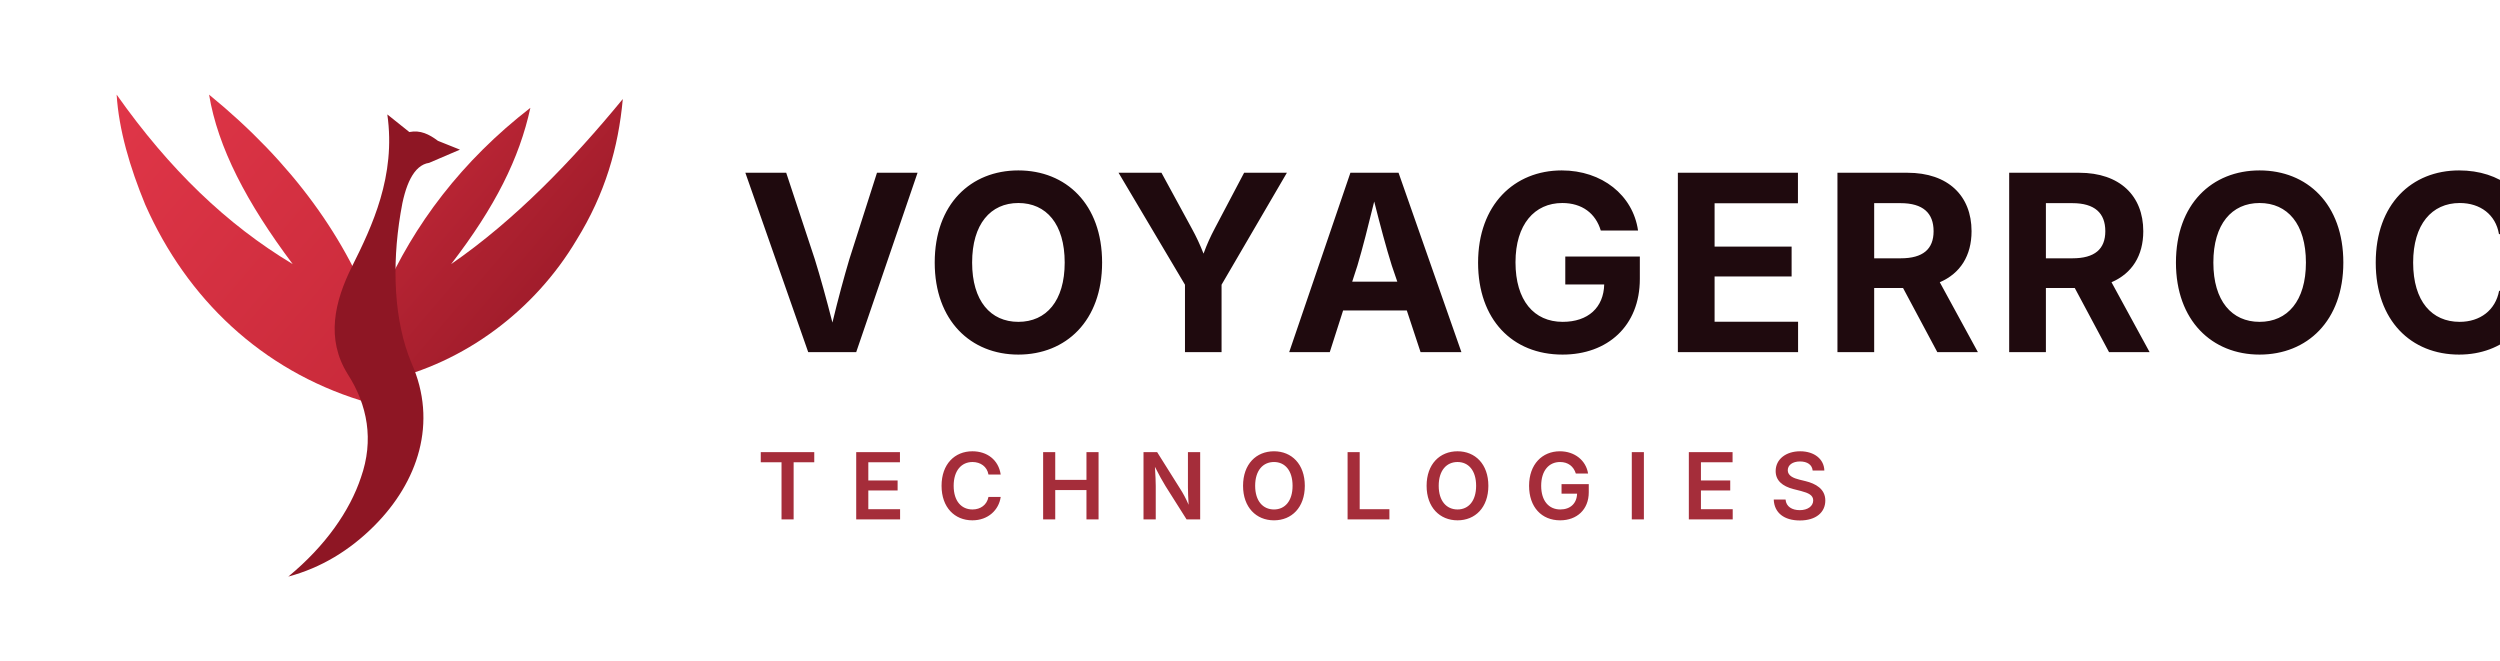
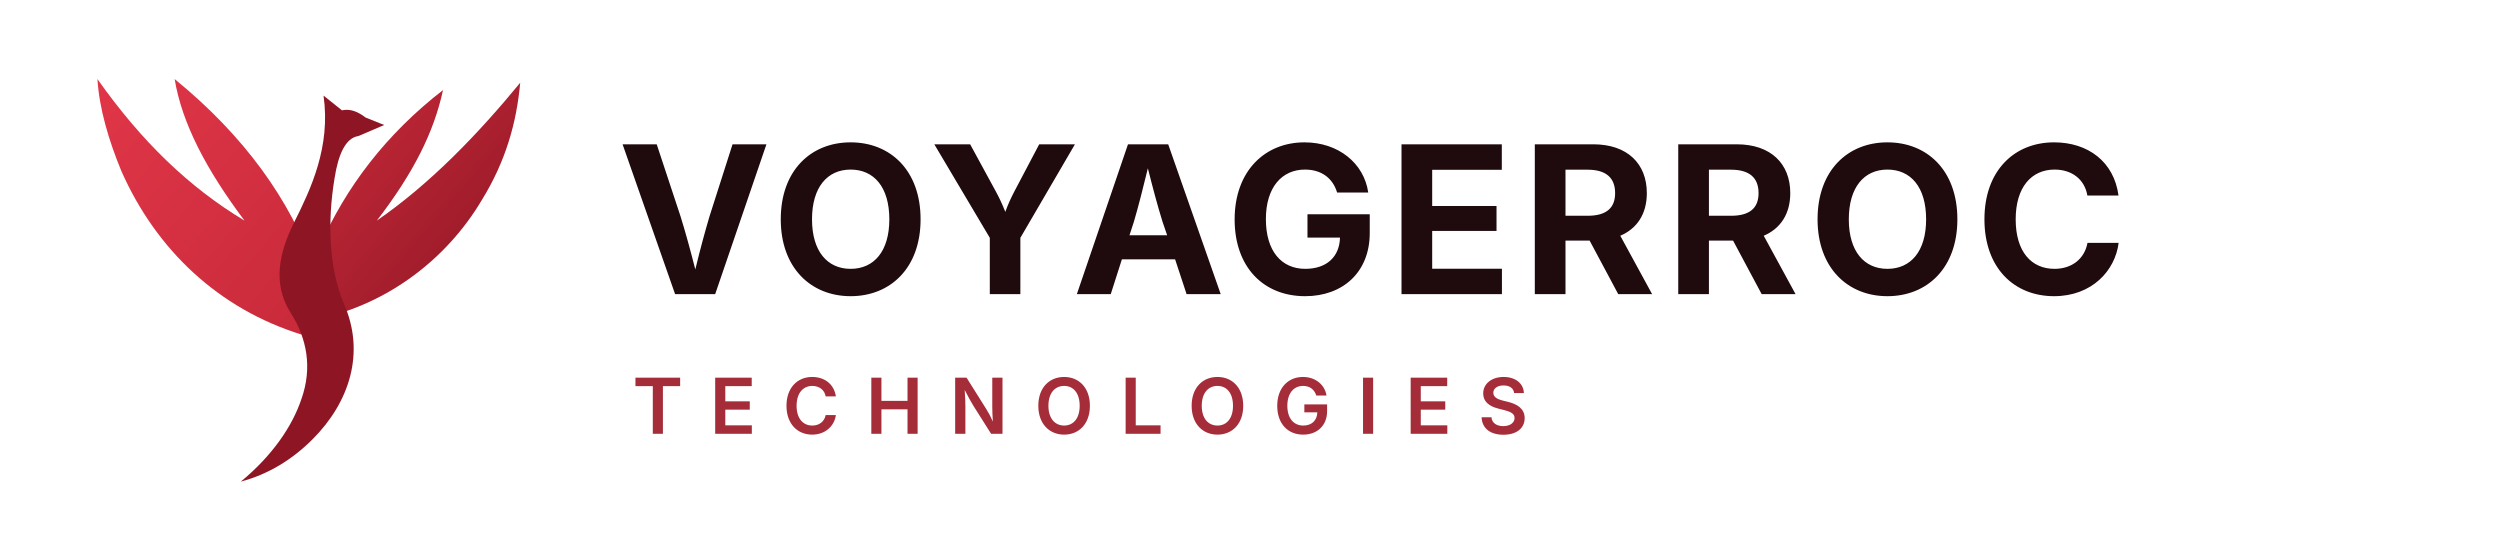
- <svg xmlns="http://www.w3.org/2000/svg" viewBox="0 0 284 75" width="284" height="75">
+ <svg xmlns="http://www.w3.org/2000/svg" viewBox="0 0 340 75" width="340" height="75">
  <defs>
    <linearGradient id="vtWingLeft" x1="0" y1="0" x2="1" y2="1">
      <stop offset="0%" stop-color="#E03648" />
      <stop offset="100%" stop-color="#C82A3A" />
    </linearGradient>
    <linearGradient id="vtWingRight" x1="0" y1="0" x2="1" y2="1">
      <stop offset="0%" stop-color="#C82A3A" />
      <stop offset="100%" stop-color="#8E1624" />
    </linearGradient>
  </defs>
  <g transform="translate(10, 5) scale(0.25)">
    <path fill="url(#vtWingLeft)" d="M124 162C79 148 45 116 26 73C19 56 14 39 13 23C37 57 63 82 93 100C72 72 59 47 55 23C93 54 118 89 131 126L124 162Z" />
    <path fill="url(#vtWingRight)" d="M135 153C171 145 203 121 222 89C235 68 241 47 243 25C220 53 194 80 165 100C185 74 196 52 201 29C170 53 148 82 134 114L135 153Z" />
    <path fill="#8E1624" d="M136 32L146 40C151 39 155 41 159 44L169 48L155 54C148 55 144 64 142 77C138 101 139 126 147 145C159 172 150 199 130 219C119 230 106 238 91 242C108 228 119 212 124 197C130 180 127 164 118 150C108 134 112 117 120 101C129 83 140 60 136 32Z" />
  </g>
  <text x="84" y="40" font-family="Space, system-ui, -apple-system, sans-serif" font-size="28" font-weight="700" letter-spacing="0.04em" fill="#1F0A0E">VOYAGERROC</text>
  <text x="86" y="59" font-family="system-ui, -apple-system, sans-serif" font-size="10.5" font-weight="600" letter-spacing="0.34em" fill="#A52D3A">TECHNOLOGIES</text>
</svg>
